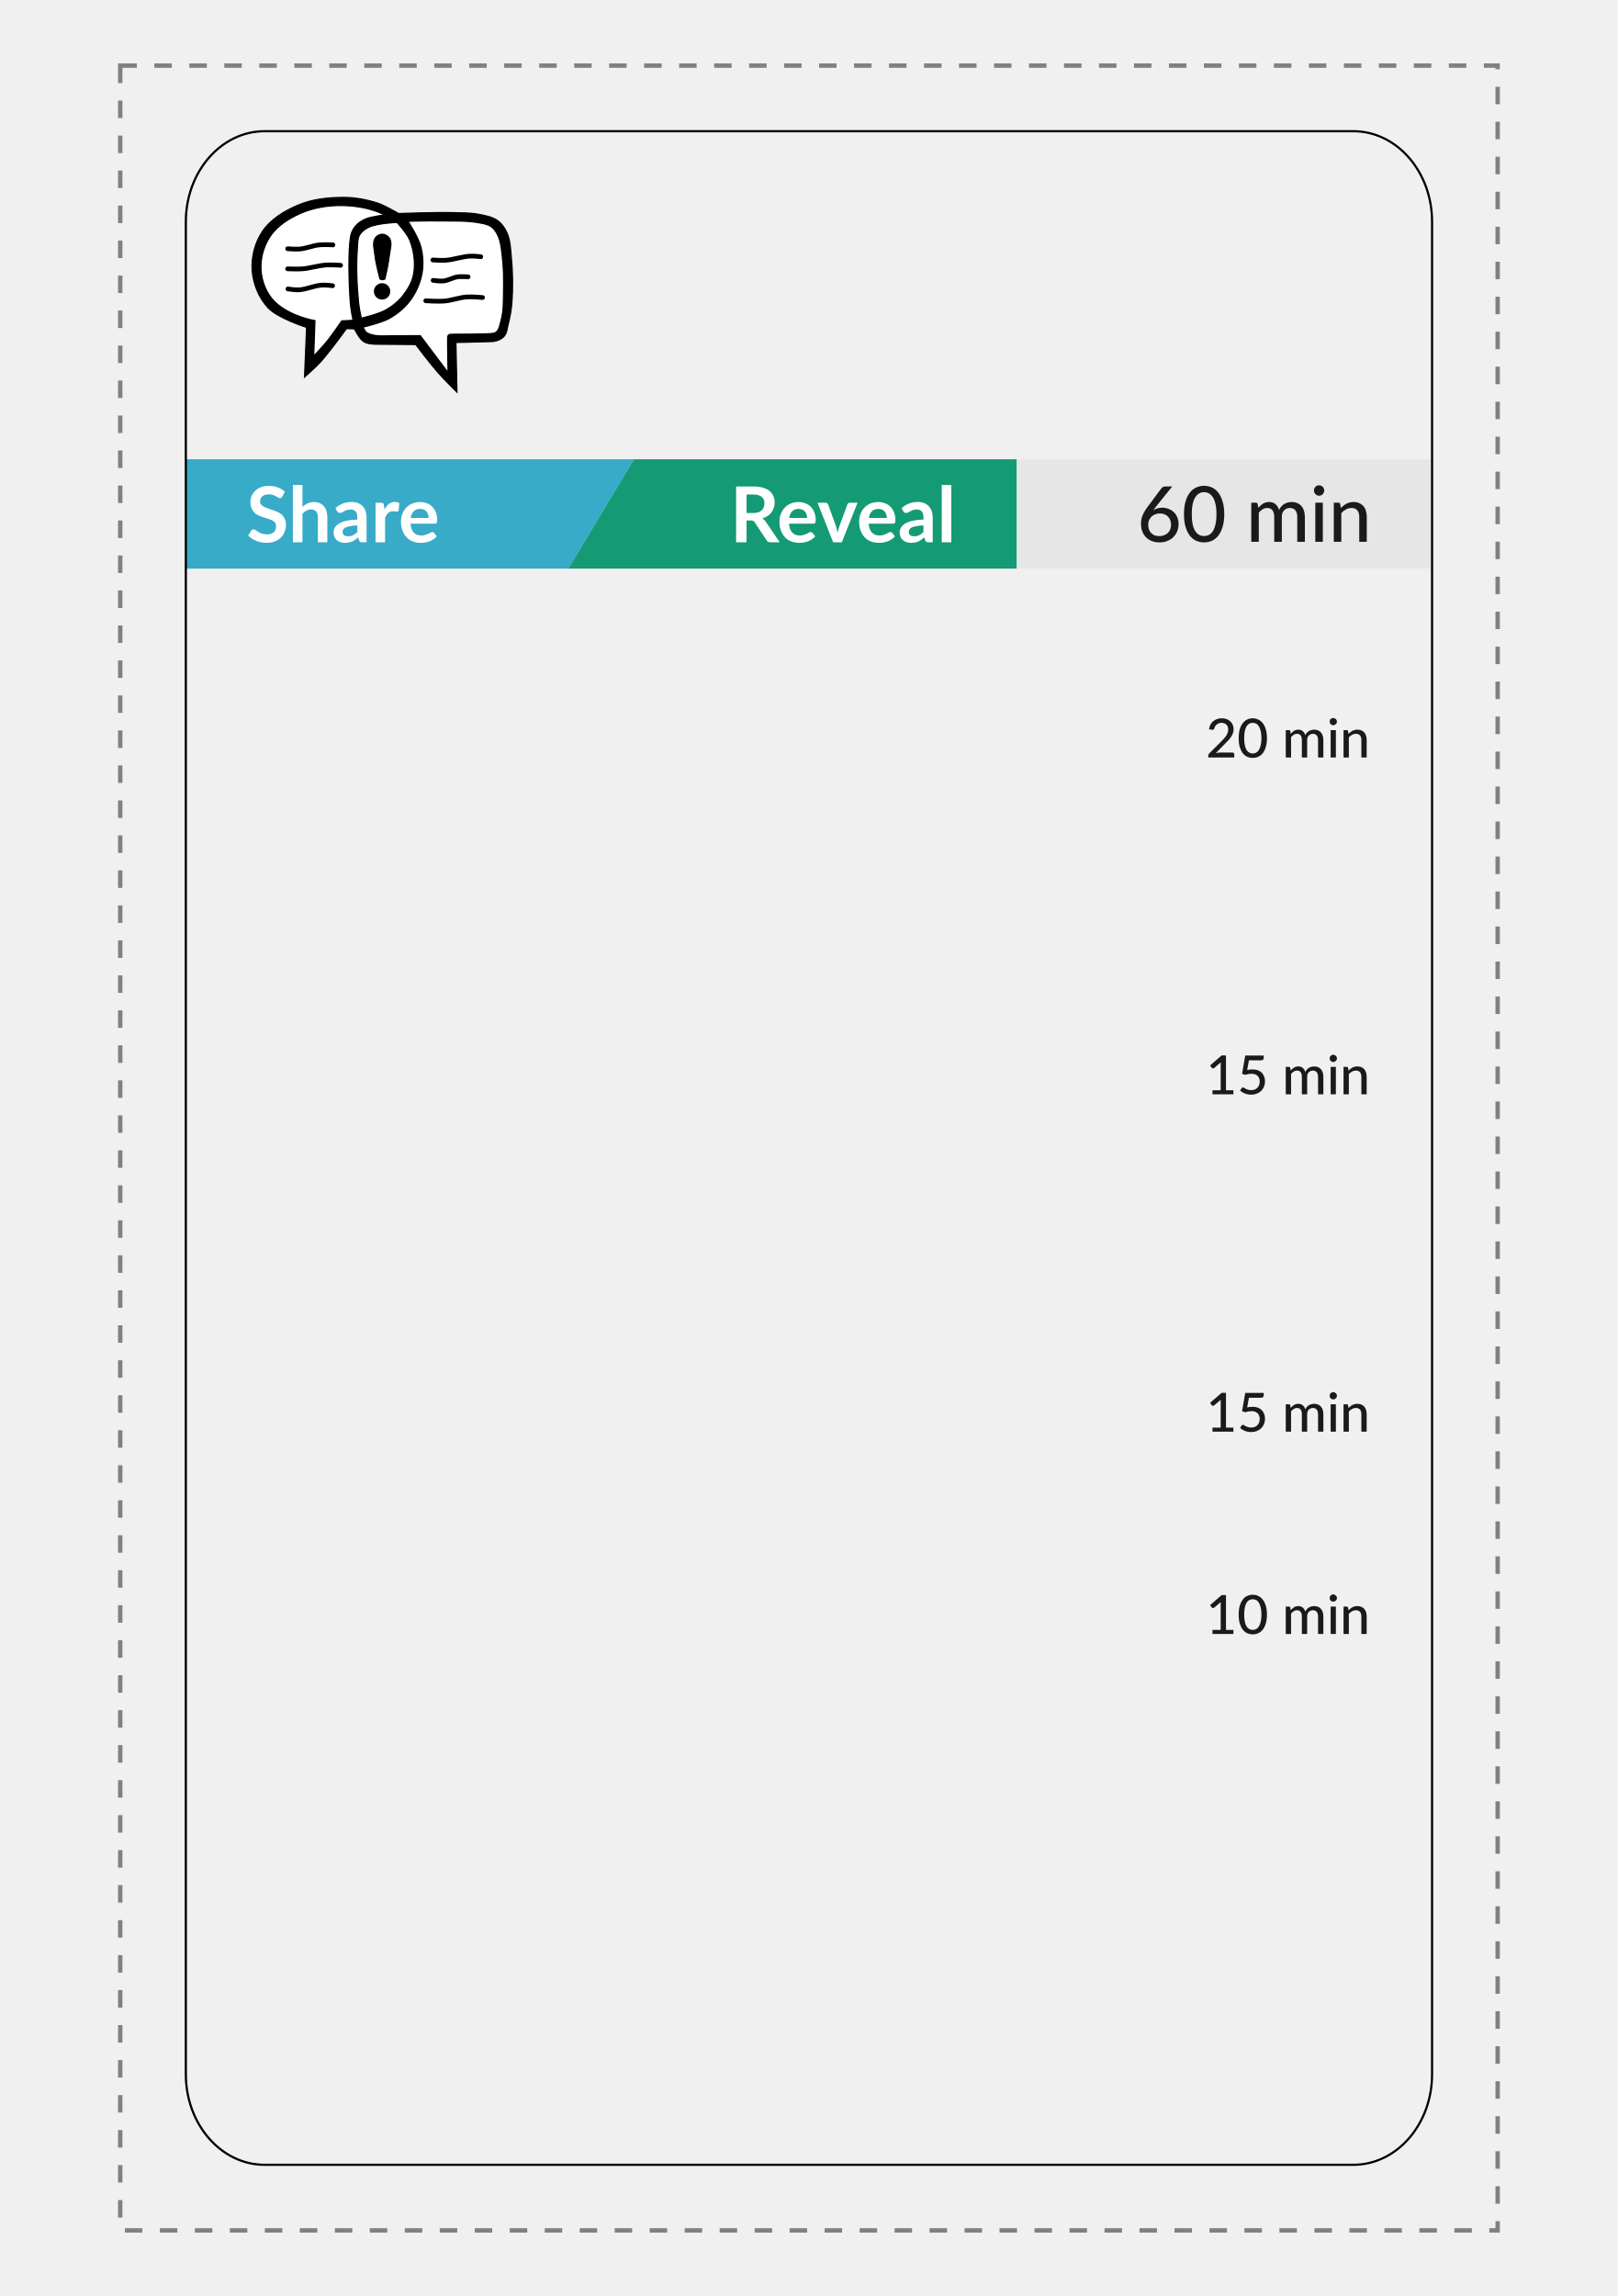
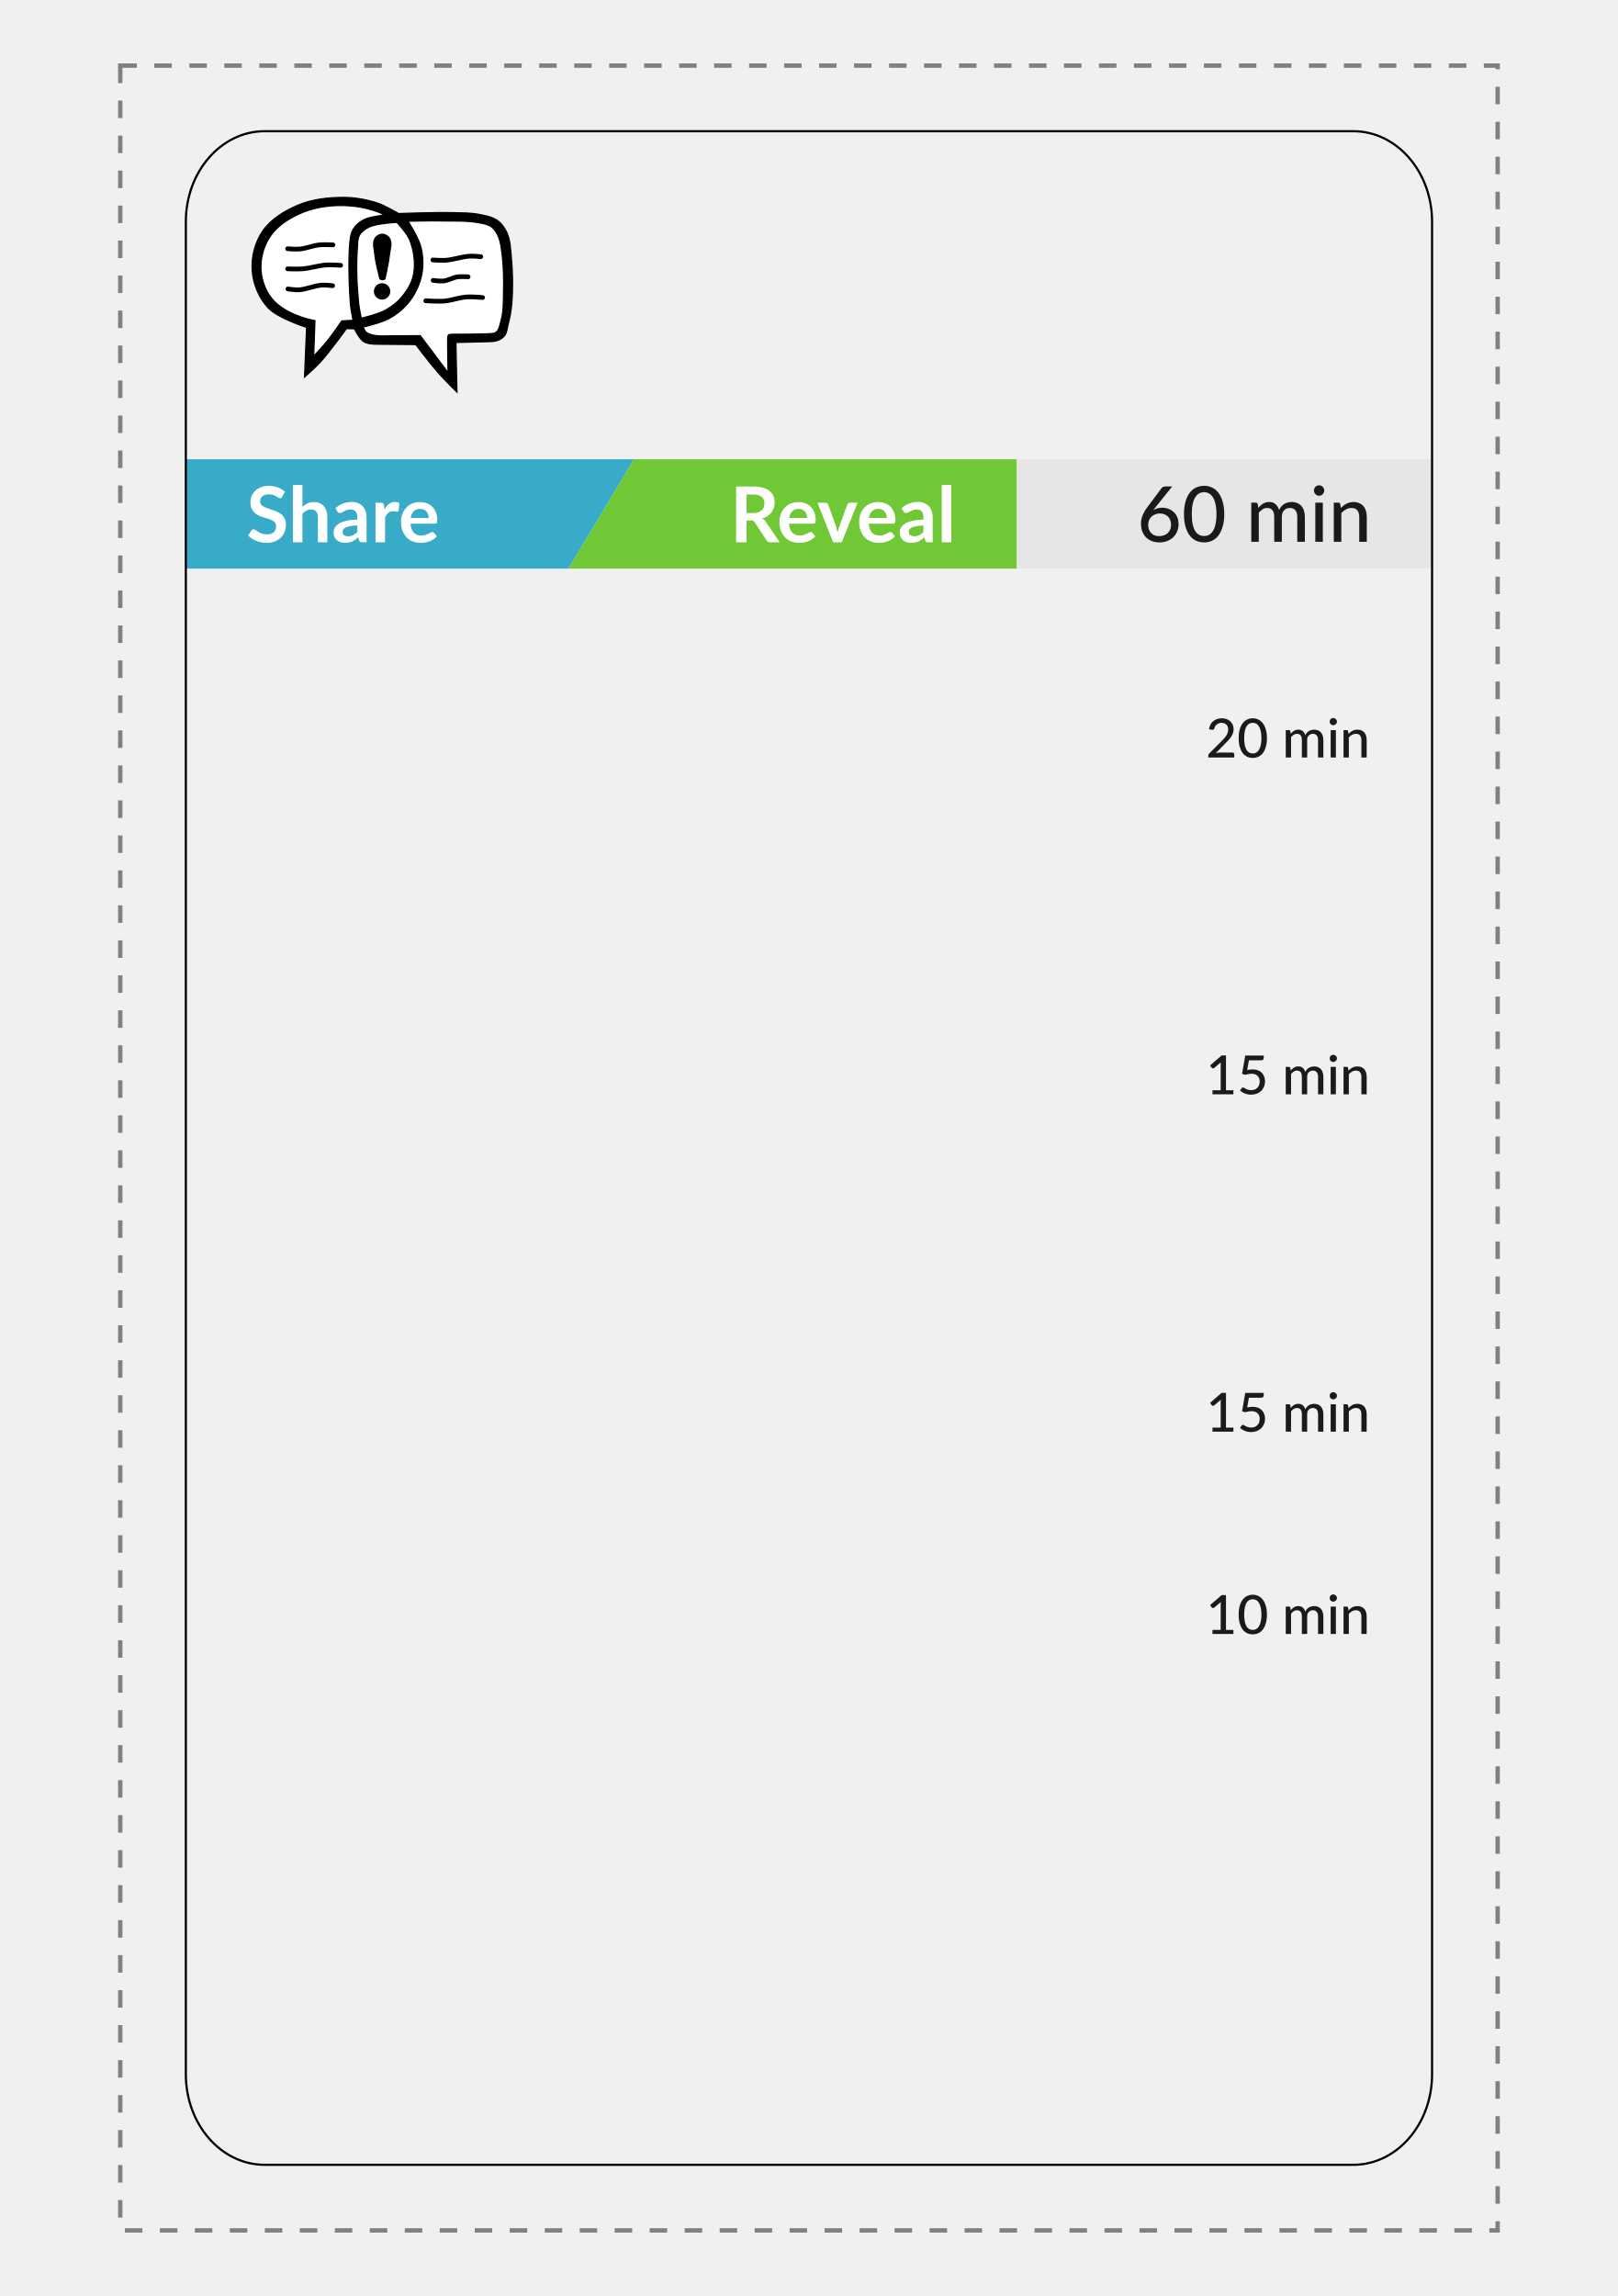
<svg xmlns="http://www.w3.org/2000/svg" xmlns:xlink="http://www.w3.org/1999/xlink" width="74mm" height="105mm" viewBox="0 0 262.205 372.047" id="svg2" version="1.1" enable-background="new">
  <defs id="defs4" />
  <g id="layer1" transform="translate(0,-680.315)" style="display:inline">
    <path style="fill:none;fill-rule:evenodd;stroke:#808080;stroke-width:0.709;stroke-linecap:butt;stroke-linejoin:miter;stroke-miterlimit:4;stroke-dasharray:2.835, 2.835;stroke-dashoffset:0;stroke-opacity:1" d="m 19.488,690.945 0,350.787 223.228,0 0,-350.787 z" id="path3350" transform="translate(4.3385302e-7,8.6660179e-6)" />
  </g>
  <g id="layer2" style="display:inline">
    <path style="fill:none;fill-opacity:1;stroke:none;stroke-width:0.709;stroke-miterlimit:4;stroke-dasharray:2.835, 2.835;stroke-dashoffset:0;stroke-opacity:1" d="m 42.884,21.259 c -7.071,0 -12.766,6.545 -12.766,14.674 l 0,38.477 201.969,0 0,-38.477 c 0,-8.129 -5.692,-14.674 -12.764,-14.674 l -176.439,0 z" id="rect4195-3" />
  </g>
  <g id="layer8" style="display:inline">
    <path style="display:inline;fill:#37abc8;fill-rule:evenodd;stroke:#000000;stroke-width:0;stroke-linecap:butt;stroke-linejoin:miter;stroke-miterlimit:4;stroke-dasharray:none;stroke-opacity:1" d="m 30.118,74.415 0,17.72 62.008,0 10.63,-17.72 z" id="path4215" />
    <text xml:space="preserve" style="font-style:normal;font-weight:normal;font-size:11.25px;line-height:125%;font-family:sans-serif;letter-spacing:0px;word-spacing:0px;display:inline;fill:#000000;fill-opacity:1;stroke:none;stroke-width:1px;stroke-linecap:butt;stroke-linejoin:miter;stroke-opacity:1" x="39.935" y="87.871" id="text4180-3">
      <tspan id="tspan4182-6" x="39.935" y="87.871" style="font-style:normal;font-variant:normal;font-weight:bold;font-stretch:normal;font-size:12.5px;font-family:Lato;-inkscape-font-specification:'Lato Bold';fill:#ffffff">Share</tspan>
    </text>
    <rect y="74.419" x="164.764" height="17.717" width="67.323" id="rect4191-7" style="display:inline;fill:#e6e6e6;fill-opacity:1;stroke:none;stroke-width:1;stroke-miterlimit:4;stroke-dasharray:none;stroke-dashoffset:0;stroke-opacity:1" />
    <text xml:space="preserve" style="font-style:normal;font-weight:normal;font-size:12.5px;line-height:125%;font-family:sans-serif;letter-spacing:0px;word-spacing:0px;display:inline;fill:#1a1a1a;fill-opacity:1;stroke:none;stroke-width:1px;stroke-linecap:butt;stroke-linejoin:miter;stroke-opacity:1" x="184.268" y="87.799" id="text4193-5">
      <tspan id="tspan4195-3" x="184.268" y="87.799" style="font-style:normal;font-variant:normal;font-weight:500;font-stretch:normal;font-size:12.5px;font-family:Lato;-inkscape-font-specification:'Lato Medium';fill:#1a1a1a">60 min</tspan>
    </text>
-     <path id="path4217" d="m 164.756,92.136 0,-17.72 -62.008,0 -10.63,17.72 z" style="display:inline;fill:#149a75;fill-opacity:1;fill-rule:evenodd;stroke:#000000;stroke-width:0;stroke-linecap:butt;stroke-linejoin:miter;stroke-miterlimit:4;stroke-dasharray:none;stroke-opacity:1" />
+     <path id="path4217" d="m 164.756,92.136 0,-17.72 -62.008,0 -10.63,17.72 z" style="display:inline;fill:#71c837;fill-opacity:1;fill-rule:evenodd;stroke:#000000;stroke-width:0;stroke-linecap:butt;stroke-linejoin:miter;stroke-miterlimit:4;stroke-dasharray:none;stroke-opacity:1" />
    <text id="text4197" y="87.871" x="118.298" style="font-style:normal;font-weight:normal;font-size:11.25px;line-height:125%;font-family:sans-serif;letter-spacing:0px;word-spacing:0px;display:inline;fill:#000000;fill-opacity:1;stroke:none;stroke-width:1px;stroke-linecap:butt;stroke-linejoin:miter;stroke-opacity:1" xml:space="preserve">
      <tspan style="font-style:normal;font-variant:normal;font-weight:bold;font-stretch:normal;font-size:12.5px;font-family:Lato;-inkscape-font-specification:'Lato Bold';fill:#ffffff" y="87.871" x="118.298" id="tspan4199">Reveal</tspan>
    </text>
  </g>
  <g id="layer7">
    <path style="fill:none;fill-rule:evenodd;stroke:none;stroke-width:1px;stroke-linecap:butt;stroke-linejoin:miter;stroke-opacity:1" d="m 99.213,31.89 0,31.89 122.244,0 0,-31.89 z" id="path4300" />
    <flowRoot xml:space="preserve" style="font-style:normal;font-weight:normal;font-size:12.5px;line-height:125%;font-family:sans-serif;text-align:end;letter-spacing:0px;word-spacing:0px;text-anchor:end;fill:#000000;fill-opacity:1;stroke:none;stroke-width:1px;stroke-linecap:butt;stroke-linejoin:miter;stroke-opacity:1" id="flowRoot4271" transform="translate(0,-0.8300646)">
      <flowRegion id="flowRegion4273">
        <use x="0" y="0" xlink:href="#path4300" id="use4275" width="100%" height="100%" />
      </flowRegion>
      <flowPara style="font-style:normal;font-variant:normal;font-weight:bold;font-stretch:normal;font-size:13.375px;font-family:Roboto;-inkscape-font-specification:'Roboto Bold';text-align:end;text-anchor:end" id="flowPara4277">Appreciative Interviews</flowPara>
    </flowRoot>
  </g>
  <g id="layer6" style="display:inline">
    <path style="fill:none;fill-rule:evenodd;stroke:none;stroke-width:1px;stroke-linecap:butt;stroke-linejoin:miter;stroke-opacity:1" d="m 40.748,31.89 0,31.89 53.15,0 0,-31.89 z" id="path4213" />
    <g transform="matrix(0.7172695,0,0,0.7172694,-1.497898,-7.622969)" id="layer11">
      <g id="g4701">
        <path style="fill:#000000;fill-opacity:1;stroke:#000000;stroke-width:0.265px;stroke-linecap:butt;stroke-linejoin:miter;stroke-opacity:1" d="m 70.893,95.817 0.468,-11.225 c 0,0 -6.466,-2.041 -8.686,-4.41 -2.088,-2.228 -3.383,-5.374 -3.608,-8.419 -0.226,-3.055 0.62,-6.351 2.339,-8.887 1.85,-2.729 4.92,-4.584 7.951,-5.88 3.197,-1.367 6.801,-1.765 10.278,-1.776 2.63,-0.009 5.28,0.482 7.782,1.293 1.674,0.543 4.724,2.354 4.724,2.354 0,0 8.331,-0.312 12.495,-0.2 1.919,0.051 3.864,0.023 5.746,0.401 1.429,0.287 2.959,0.552 4.143,1.403 0.955,0.686 1.663,1.73 2.138,2.806 0.704,1.595 0.768,3.41 0.935,5.145 0.344,3.57 0.42,7.183 0.134,10.758 -0.124,1.555 -0.41,3.101 -0.802,4.61 -0.255,0.982 -0.303,2.139 -1.002,2.873 -0.696,0.731 -1.798,1.104 -2.806,1.136 -2.66,0.084 -8.018,0.2 -8.018,0.2 l 0.234,11.225 c 0,0 -2.89,-2.846 -4.227,-4.367 -1.798,-2.046 -5.094,-6.39 -5.094,-6.39 0,0 -5.46,-0.036 -8.721,-0.071 -0.924,-0.01 -2.194,-0.047 -3.071,-0.614 C 83.242,87.148 82.185,84.926 82.185,84.926 L 80.381,84.859 c 0,0 -3.778,5.236 -5.947,7.617 -1.093,1.2 -3.541,3.341 -3.541,3.341 z" id="path4655" />
        <path style="fill:#ffffff;fill-opacity:1;stroke:#000000;stroke-width:0.265px;stroke-linecap:butt;stroke-linejoin:miter;stroke-opacity:1" d="m 72.965,91.073 0.287,-8.01 c 0,0 -5.554,-0.875 -9.04,-4.218 -1.864,-1.787 -2.939,-4.508 -3.14,-7.083 -0.209,-2.666 0.583,-5.529 2.071,-7.751 1.574,-2.35 4.164,-3.996 6.749,-5.145 2.982,-1.326 6.359,-1.861 9.622,-1.804 6.033,0.106 9.5,2.138 9.5,2.138 0,0 -3.046,0.323 -4.422,0.935 -0.83,0.369 -1.622,0.906 -2.205,1.604 -0.523,0.626 -0.917,1.401 -1.064,2.204 -0.578,3.153 -0.457,10.172 -0.072,15.236 0.098,1.282 0.601,3.809 0.601,3.809 L 79.312,83.122 c 0,0 -2.148,3.135 -3.341,4.61 -0.942,1.165 -3.007,3.341 -3.007,3.341 z" id="path4657" />
        <path style="fill:#ffffff;fill-opacity:1;stroke:#000000;stroke-width:0.265px;stroke-linecap:butt;stroke-linejoin:miter;stroke-opacity:1" d="m 83.722,82.521 c 0,0 3.847,-0.911 5.546,-1.871 1.5,-0.847 2.886,-1.98 3.942,-3.341 1.093,-1.408 2.037,-3.054 2.339,-4.811 0.43,-2.502 0.06,-5.2 -0.854,-7.569 -0.599,-1.554 -2.919,-4.057 -2.919,-4.057 0,0 -4.379,0.171 -6.317,1.069 -0.846,0.392 -1.674,0.996 -2.138,1.804 -0.451,0.784 -0.399,1.771 -0.468,2.673 -0.322,4.22 -0.146,8.483 0.267,12.695 0.113,1.148 0.601,3.408 0.601,3.408 z" id="path4659" />
        <path style="fill:#ffffff;fill-opacity:1;stroke:#000000;stroke-width:0.265px;stroke-linecap:butt;stroke-linejoin:miter;stroke-opacity:1" d="m 84.123,84.525 c 0,0 0.429,1.031 0.88,1.292 1.566,0.907 3.78,0.683 5.731,0.661 2.245,-0.025 6.318,-0.016 6.318,-0.016 l 6.277,8.342 c 0,0 -0.17,-7.56 -0.072,-8.118 0.077,-0.439 0.292,-0.538 0.833,-0.546 3.043,-0.047 3.864,0.018 5.794,-0.055 1.351,-0.051 3.385,0.032 4.047,-0.267 0.939,-0.424 1.113,-1.863 1.396,-2.897 0.559,-2.048 0.487,-4.225 0.535,-6.348 0.063,-2.83 0.018,-5.677 -0.334,-8.486 -0.173,-1.378 -0.307,-2.806 -0.869,-4.076 -0.355,-0.803 -0.826,-1.623 -1.537,-2.138 -0.832,-0.604 -1.928,-0.754 -2.94,-0.935 -2.875,-0.514 -5.833,-0.348 -8.753,-0.401 -2.383,-0.043 -7.149,0.067 -7.149,0.067 0,0 2.337,3.627 2.873,5.679 0.524,2.006 0.649,4.176 0.267,6.214 -0.398,2.127 -1.325,4.202 -2.606,5.947 -1.224,1.667 -2.882,3.05 -4.677,4.076 -1.834,1.049 -6.014,2.005 -6.014,2.005 z" id="path4661" />
        <path style="fill:none;stroke:#000000;stroke-width:1.065;stroke-linecap:round;stroke-linejoin:miter;stroke-miterlimit:4;stroke-dasharray:none;stroke-opacity:1" d="m 98.288,78.579 c 0,0 2.766,0.18 4.143,0.067 1.737,-0.143 3.406,-0.812 5.145,-0.935 1.178,-0.084 3.541,0.134 3.541,0.134" id="path4663" />
        <path style="fill:none;stroke:#000000;stroke-width:1.065;stroke-linecap:round;stroke-linejoin:miter;stroke-miterlimit:4;stroke-dasharray:none;stroke-opacity:1" d="m 99.959,73.968 c 0,0 1.563,0.222 2.339,0.134 1.106,-0.126 2.105,-0.778 3.207,-0.935 0.772,-0.11 2.339,0 2.339,0" id="path4665" />
        <path style="fill:none;stroke:#000000;stroke-width:1.065;stroke-linecap:round;stroke-linejoin:miter;stroke-miterlimit:4;stroke-dasharray:none;stroke-opacity:1" d="m 99.892,69.358 c 0,0 1.918,0.136 2.873,0.067 1.87,-0.135 3.674,-0.831 5.546,-0.935 0.802,-0.045 2.405,0.134 2.405,0.134" id="path4667" />
        <path style="fill:none;stroke:#000000;stroke-width:1.065;stroke-linecap:round;stroke-linejoin:miter;stroke-miterlimit:4;stroke-dasharray:none;stroke-opacity:1" d="m 67.085,66.819 c 0,0 1.83,0.151 2.74,0.067 1.496,-0.139 2.915,-0.779 4.41,-0.935 1.019,-0.107 3.074,0 3.074,0" id="path4669" />
        <path style="fill:none;stroke:#000000;stroke-width:1.065;stroke-linecap:round;stroke-linejoin:miter;stroke-miterlimit:4;stroke-dasharray:none;stroke-opacity:1" d="m 67.085,71.362 c 0,0 2.231,0.09 3.341,0 1.799,-0.145 3.545,-0.742 5.345,-0.869 1.089,-0.077 3.274,0.067 3.274,0.067" id="path4671" />
        <path style="fill:none;stroke:#000000;stroke-width:1.065;stroke-linecap:round;stroke-linejoin:miter;stroke-miterlimit:4;stroke-dasharray:none;stroke-opacity:1" d="m 67.151,75.906 c 0,0 1.647,0.252 2.472,0.2 1.748,-0.109 3.398,-0.937 5.145,-1.069 0.823,-0.062 2.472,0.134 2.472,0.134" id="path4673" />
        <path style="fill:#000000;fill-opacity:1;stroke:#000000;stroke-width:0.265px;stroke-linecap:butt;stroke-linejoin:miter;stroke-opacity:1" d="m 88.466,63.545 c 0.649,0.007 1.356,0.434 1.67,1.002 0.605,1.091 0.06,2.501 -0.067,3.742 -0.184,1.803 -1.002,5.345 -1.002,5.345 -0.291,0.242 -0.842,0.238 -1.136,0 0,0 -0.954,-3.555 -1.136,-5.379 -0.125,-1.252 -0.603,-2.69 0.033,-3.775 0.318,-0.542 1.009,-0.942 1.637,-0.935 z" id="path4675" />
        <circle style="opacity:1;fill:#000000;fill-opacity:1;stroke:none;stroke-width:0.5;stroke-miterlimit:4;stroke-dasharray:none;stroke-opacity:1" id="path4679" cx="88.416" cy="76.457" r="1.854" />
      </g>
    </g>
  </g>
  <g id="layer5" style="display:inline">
    <rect style="fill:none;fill-opacity:1;stroke:#000000;stroke-width:0.354;stroke-miterlimit:4;stroke-dasharray:none;stroke-dashoffset:0;stroke-opacity:1" id="rect4187" width="201.969" height="329.528" x="30.118" y="21.26" ry="14.674" rx="12.764" />
  </g>
  <g id="layer9" style="display:inline">
    <text xml:space="preserve" style="font-style:normal;font-weight:normal;font-size:12.5px;line-height:125%;font-family:sans-serif;letter-spacing:0px;word-spacing:0px;fill:#000000;fill-opacity:1;stroke:none;stroke-width:1px;stroke-linecap:butt;stroke-linejoin:miter;stroke-opacity:1" x="-62.225" y="132.692" id="text6165">
      <tspan id="tspan6167" x="-62.225" y="132.692" />
    </text>
    <path style="fill:none;fill-rule:evenodd;stroke:none;stroke-width:1px;stroke-linecap:butt;stroke-linejoin:miter;stroke-opacity:1" d="m 40.748,102.756 0,237.402 143.504,0 0,-237.402 -143.504,0" id="path4245" />
    <flowRoot xml:space="preserve" style="font-style:normal;font-weight:normal;font-size:8.75px;line-height:125%;font-family:sans-serif;letter-spacing:0px;word-spacing:0px;fill:#000000;fill-opacity:1;stroke:none;stroke-width:1px;stroke-linecap:butt;stroke-linejoin:miter;stroke-opacity:1" id="flowRoot4251">
      <flowRegion id="flowRegion4253">
        <use x="0" y="0" xlink:href="#path4245" id="use4255" width="100%" height="100%" />
      </flowRegion>
      <flowPara id="flowPara4257" style="font-style:normal;font-variant:normal;font-weight:bold;font-stretch:normal;font-family:Roboto;-inkscape-font-specification:'Roboto Bold';fill:#8a8a8a;fill-opacity:1">Steps</flowPara>
      <flowPara style="font-style:normal;font-variant:normal;font-weight:normal;font-stretch:normal;font-family:Lato;-inkscape-font-specification:Lato;fill:#1a1a1a;fill-opacity:1" id="flowPara4318">In pairs, participants take turns conducting an interview and telling a success story. Pay attention to what made success possible</flowPara>
      <flowPara style="font-style:normal;font-variant:normal;font-weight:normal;font-stretch:normal;font-family:Lato;-inkscape-font-specification:Lato;fill:#1a1a1a;fill-opacity:1" id="flowPara4320" />
      <flowPara style="font-style:normal;font-variant:normal;font-weight:normal;font-stretch:normal;font-family:Lato;-inkscape-font-specification:Lato;fill:#1a1a1a;fill-opacity:1" id="flowPara4322">In groups of 4, each person retells the story of their partner. Listen for patterns in conditions/assets supporting success and take notes</flowPara>
      <flowPara style="font-style:normal;font-variant:normal;font-weight:normal;font-stretch:normal;font-family:Lato;-inkscape-font-specification:Lato;fill:#1a1a1a;fill-opacity:1" id="flowPara4326" />
      <flowPara style="font-style:normal;font-variant:normal;font-weight:normal;font-stretch:normal;font-family:Lato;-inkscape-font-specification:Lato;fill:#1a1a1a;fill-opacity:1" id="flowPara4351">Collect insights and patterns for the whole group on a flip chart</flowPara>
      <flowPara style="font-style:normal;font-variant:normal;font-weight:normal;font-stretch:normal;font-family:Lato;-inkscape-font-specification:Lato;fill:#1a1a1a;fill-opacity:1" id="flowPara4362" />
      <flowPara style="font-style:normal;font-variant:normal;font-weight:normal;font-stretch:normal;font-family:Lato;-inkscape-font-specification:Lato;fill:#1a1a1a;fill-opacity:1" id="flowPara4370">Ask: “How are we investing in the assets and conditions that foster success?” and “What opportunities do you see to do more?”</flowPara>
      <flowPara style="font-style:normal;font-variant:normal;font-weight:normal;font-stretch:normal;font-family:Lato;-inkscape-font-specification:Lato;fill:#1a1a1a;fill-opacity:1" id="flowPara4374">Use 1-2-4-All to discuss</flowPara>
      <flowPara style="font-style:normal;font-variant:normal;font-weight:normal;font-stretch:normal;font-family:Lato;-inkscape-font-specification:Lato;fill:#1a1a1a;fill-opacity:1" id="flowPara4360" />
    </flowRoot>
    <text xml:space="preserve" style="font-style:normal;font-weight:normal;font-size:8.75px;line-height:125%;font-family:sans-serif;letter-spacing:0px;word-spacing:0px;fill:#000000;fill-opacity:1;stroke:none;stroke-width:1px;stroke-linecap:butt;stroke-linejoin:miter;stroke-opacity:1" x="93.898" y="183.547" id="text4267">
      <tspan id="tspan4269" x="93.898" y="183.547" />
    </text>
  </g>
  <g id="layer4" style="display:inline">
    <text id="text4227" y="122.749" x="195.421" style="font-style:normal;font-weight:normal;font-size:8.75px;line-height:125%;font-family:sans-serif;letter-spacing:0px;word-spacing:0px;fill:#1a1a1a;fill-opacity:1;stroke:none;stroke-width:1px;stroke-linecap:butt;stroke-linejoin:miter;stroke-opacity:1" xml:space="preserve">
      <tspan style="font-style:normal;font-variant:normal;font-weight:500;font-stretch:normal;font-family:Lato;-inkscape-font-specification:'Lato Medium';fill:#1a1a1a" y="122.749" x="195.421" id="tspan4229">20 min</tspan>
    </text>
    <text id="text4231" y="177.322" x="195.421" style="font-style:normal;font-weight:normal;font-size:8.75px;line-height:125%;font-family:sans-serif;letter-spacing:0px;word-spacing:0px;fill:#1a1a1a;fill-opacity:1;stroke:none;stroke-width:1px;stroke-linecap:butt;stroke-linejoin:miter;stroke-opacity:1" xml:space="preserve">
      <tspan style="font-style:normal;font-variant:normal;font-weight:500;font-stretch:normal;font-family:Lato;-inkscape-font-specification:'Lato Medium';fill:#1a1a1a" y="177.322" x="195.421" id="tspan4233">15 min</tspan>
    </text>
    <path style="fill:none;fill-rule:evenodd;stroke:none;stroke-width:1px;stroke-linecap:butt;stroke-linejoin:miter;stroke-opacity:1" d="m 194.882,102.756 0,237.402 26.575,0 0,-237.402 z" id="path4239" />
    <text xml:space="preserve" style="font-style:normal;font-weight:normal;font-size:8.75px;line-height:125%;font-family:sans-serif;letter-spacing:0px;word-spacing:0px;fill:#1a1a1a;fill-opacity:1;stroke:none;stroke-width:1px;stroke-linecap:butt;stroke-linejoin:miter;stroke-opacity:1" x="195.421" y="231.993" id="text4424">
      <tspan id="tspan4426" x="195.421" y="231.993" style="font-style:normal;font-variant:normal;font-weight:500;font-stretch:normal;font-family:Lato;-inkscape-font-specification:'Lato Medium';fill:#1a1a1a">15 min</tspan>
    </text>
    <text id="text4428" y="264.77" x="195.421" style="font-style:normal;font-weight:normal;font-size:8.75px;line-height:125%;font-family:sans-serif;letter-spacing:0px;word-spacing:0px;fill:#1a1a1a;fill-opacity:1;stroke:none;stroke-width:1px;stroke-linecap:butt;stroke-linejoin:miter;stroke-opacity:1" xml:space="preserve">
      <tspan style="font-style:normal;font-variant:normal;font-weight:500;font-stretch:normal;font-family:Lato;-inkscape-font-specification:'Lato Medium';fill:#1a1a1a" y="264.77" x="195.421" id="tspan4430">10 min</tspan>
    </text>
  </g>
  <g id="layer10" style="display:inline">
    <path style="fill:none;fill-rule:evenodd;stroke:none;stroke-width:1px;stroke-linecap:butt;stroke-linejoin:miter;stroke-opacity:1" d="m 40.748,269.282 0,70.876 180.709,0 0,-70.876 z" id="path4343" />
    <flowRoot xml:space="preserve" style="font-style:normal;font-weight:normal;font-size:8.75px;line-height:125%;font-family:sans-serif;letter-spacing:0px;word-spacing:0px;fill:#000000;fill-opacity:1;stroke:none;stroke-width:1px;stroke-linecap:butt;stroke-linejoin:miter;stroke-opacity:1" id="flowRoot4351" transform="translate(0,49.40625)">
      <flowRegion id="flowRegion4353">
        <use x="0" y="0" xlink:href="#path4343" id="use4355" width="100%" height="100%" />
      </flowRegion>
      <flowPara id="flowPara4357" style="font-style:normal;font-variant:normal;font-weight:bold;font-stretch:normal;font-family:Roboto;-inkscape-font-specification:'Roboto Bold';fill:#8a8a8a;fill-opacity:1">String With</flowPara>
      <flowPara id="flowPara4359" style="font-style:normal;font-variant:normal;font-weight:normal;font-stretch:normal;font-family:Lato;-inkscape-font-specification:Lato;fill:#1a1a1a">Min Specs</flowPara>
    </flowRoot>
    <text xml:space="preserve" style="font-style:normal;font-weight:normal;font-size:8.75px;line-height:125%;font-family:sans-serif;letter-spacing:0px;word-spacing:0px;fill:#000000;fill-opacity:1;stroke:none;stroke-width:1px;stroke-linecap:butt;stroke-linejoin:miter;stroke-opacity:1" x="-129.401" y="187.139" id="text4392">
      <tspan id="tspan4394" x="-129.401" y="187.139" />
    </text>
  </g>
  <text xml:space="preserve" style="font-style:normal;font-weight:normal;font-size:8.75px;line-height:125%;font-family:sans-serif;letter-spacing:0px;word-spacing:0px;fill:#000000;fill-opacity:1;stroke:none;stroke-width:1px;stroke-linecap:butt;stroke-linejoin:miter;stroke-opacity:1" x="293.096" y="257.142" id="text4321">
    <tspan id="tspan4323" x="293.096" y="257.142" />
  </text>
</svg>
